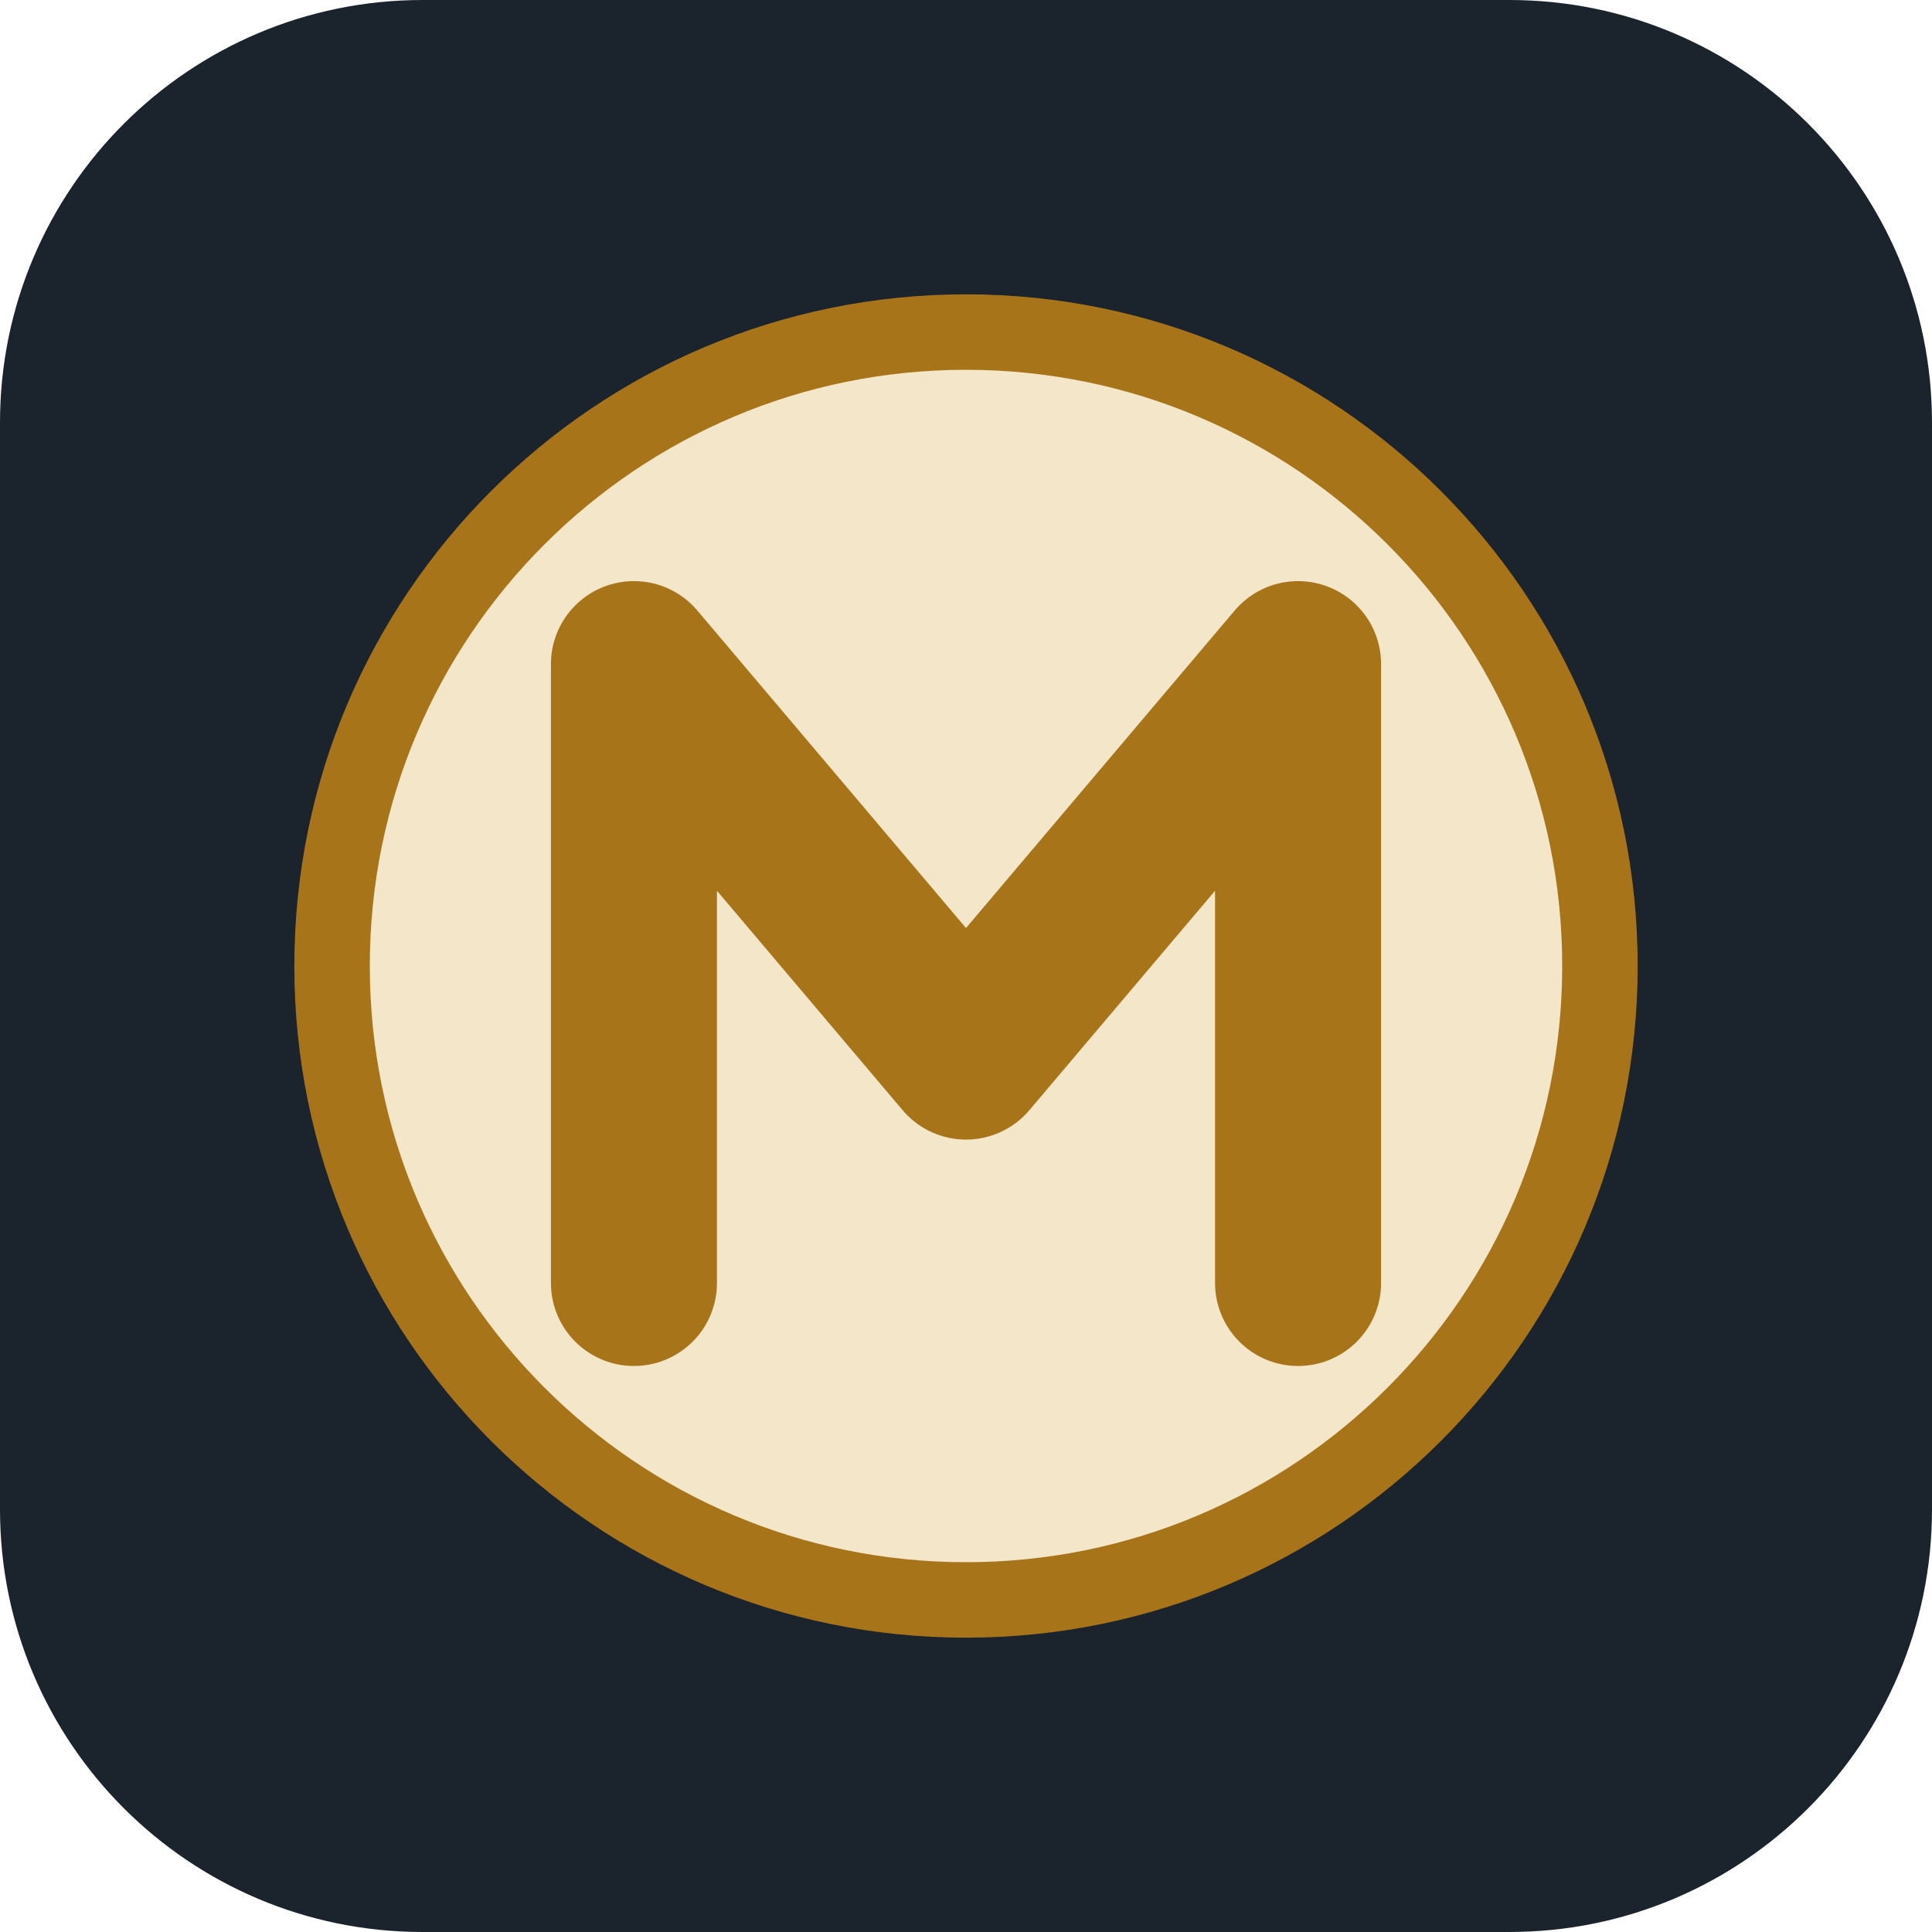
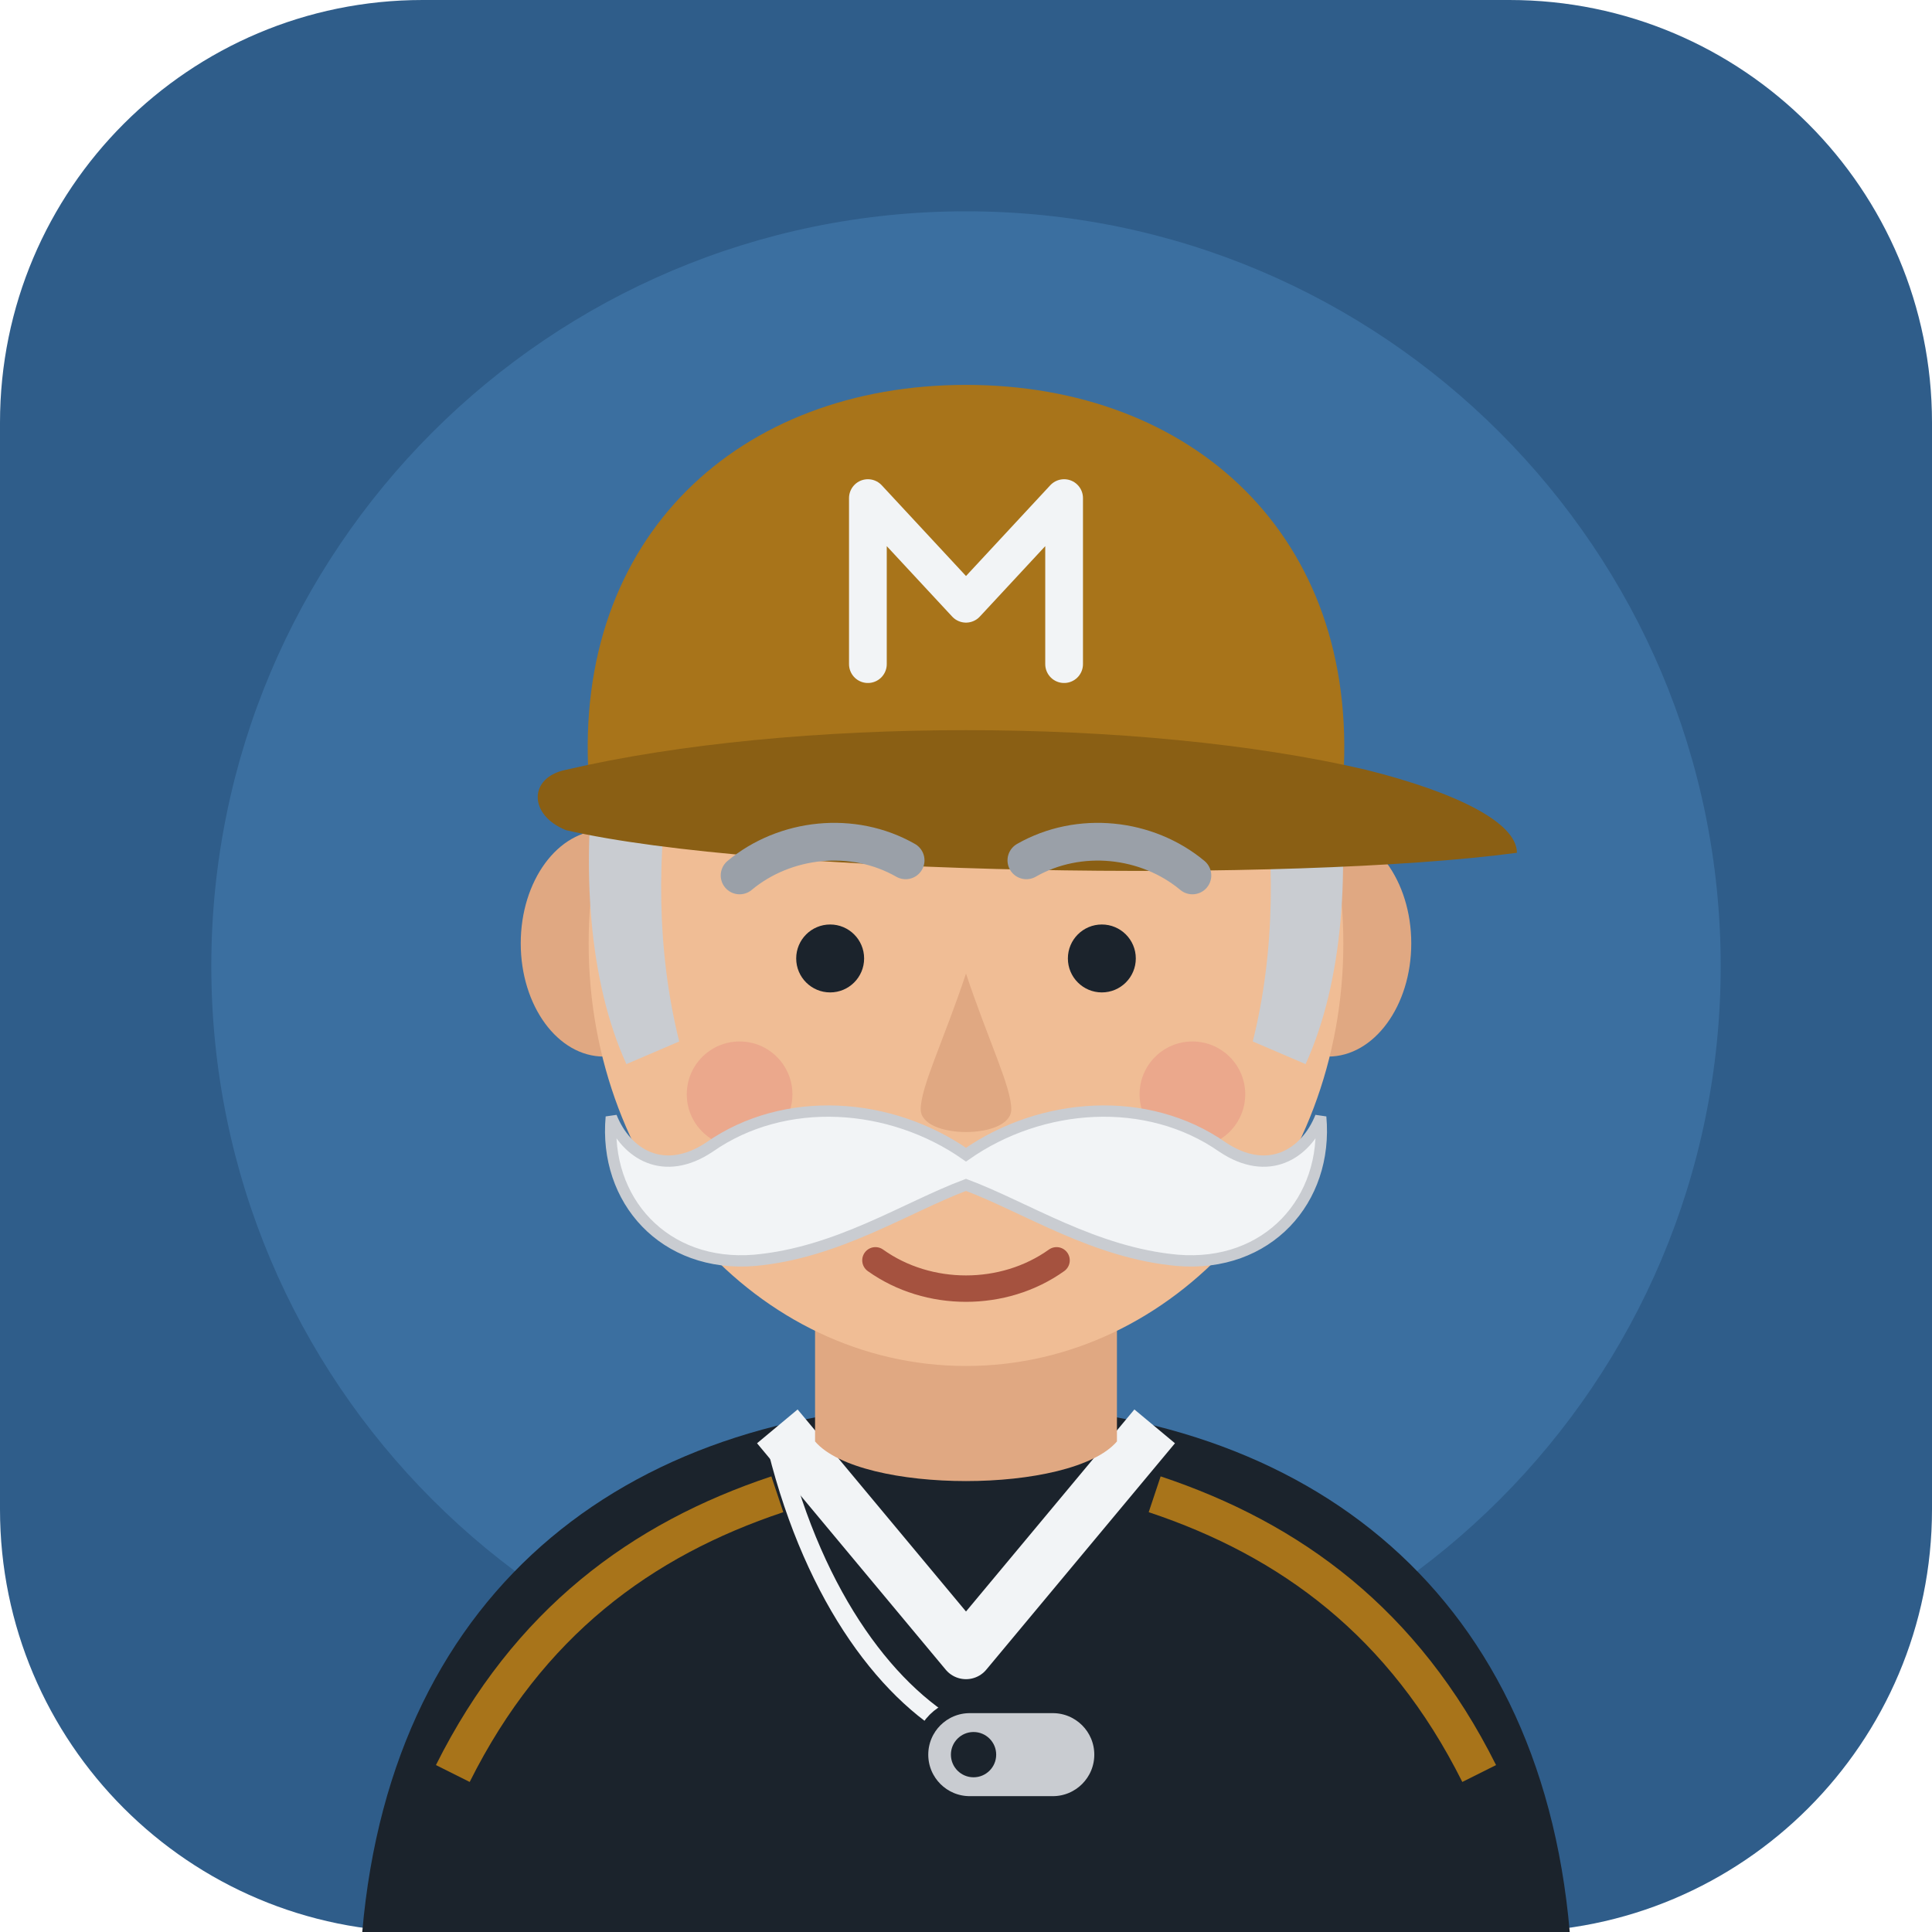
<svg xmlns="http://www.w3.org/2000/svg" viewBox="0 0 512 512">
-   <rect width="512" height="512" rx="112" fill="#1b232c" />
-   <circle cx="256" cy="256" r="168" fill="#f4e6c8" stroke="#a8741a" stroke-width="20" />
-   <path d="M168 340V176l88 104 88-104v164" fill="none" stroke="#a8741a" stroke-width="44" stroke-linecap="round" stroke-linejoin="round" />
+   <rect width="512" height="512" rx="112" fill="#2f5d8a" />
+   <circle cx="256" cy="256" r="200" fill="#3b6fa0" />
+   <path d="M96 512c8-92 72-140 160-140s152 48 160 140z" fill="#1b232c" />
+   <path d="M206 378l50 60 50-60" fill="none" stroke="#f2f4f6" stroke-width="14" stroke-linejoin="round" />
+   <path d="M120 470c20-40 50-62 86-74M392 470c-20-40-50-62-86-74" fill="none" stroke="#a8741a" stroke-width="10" />
+   <path d="M216 330h80v52c-12 14-68 14-80 0z" fill="#e0a882" />
+   <ellipse cx="160" cy="250" rx="22" ry="30" fill="#e0a882" />
+   <ellipse cx="352" cy="250" rx="22" ry="30" fill="#e0a882" />
+   <ellipse cx="256" cy="250" rx="100" ry="112" fill="#f0bd95" />
+   <path d="M158 200c-4 30-2 60 8 82l14-6c-6-24-6-50-2-74z" fill="#c9ccd1" />
+   <path d="M354 200c4 30 2 60-8 82l-14-6c6-24 6-50 2-74z" fill="#c9ccd1" />
+   <path d="M156 206c-4-64 40-104 100-104s104 40 100 104z" fill="#a8741a" />
+   <path d="M150 204c60-14 152-14 212 0 24 6 40 14 40 22-60 8-200 6-252-6-10-4-10-14 0-16z" fill="#8a5f14" />
+   <path d="M230 176v-44l26 28 26-28v44" fill="none" stroke="#f2f4f6" stroke-width="10" stroke-linecap="round" stroke-linejoin="round" />
+   <path d="M196 232c12-10 30-12 44-4M272 228c14-8 32-6 44 4" fill="none" stroke="#9aa0a8" stroke-width="10" stroke-linecap="round" />
+   <circle cx="220" cy="254" r="9" fill="#1b232c" />
+   <circle cx="292" cy="254" r="9" fill="#1b232c" />
+   <circle cx="196" cy="290" r="14" fill="#e89a86" opacity=".6" />
+   <circle cx="316" cy="290" r="14" fill="#e89a86" opacity=".6" />
+   <path d="M256 258c-6 18-12 30-12 36 0 8 24 8 24 0 0-6-6-18-12-36z" fill="#e0a882" />
+   <path d="M256 306c-20-14-48-16-68-2-12 8-22 2-26-8-2 22 14 40 38 38 22-2 40-14 56-20 16 6 34 18 56 20 24 2 40-16 38-38-4 10-14 16-26 8-20-14-48-12-68 2z" fill="#f2f4f6" stroke="#c9ccd1" stroke-width="3" />
+   <path d="M232 334c14 10 34 10 48 0" fill="none" stroke="#a5523f" stroke-width="7" stroke-linecap="round" />
+   <path d="M206 384c10 40 30 66 50 76" fill="none" stroke="#f2f4f6" stroke-width="5" />
+   <rect x="244" y="452" width="48" height="26" rx="13" fill="#c9ccd1" stroke="#1b232c" stroke-width="4" />
+   <circle cx="258" cy="465" r="6" fill="#1b232c" />
</svg>
